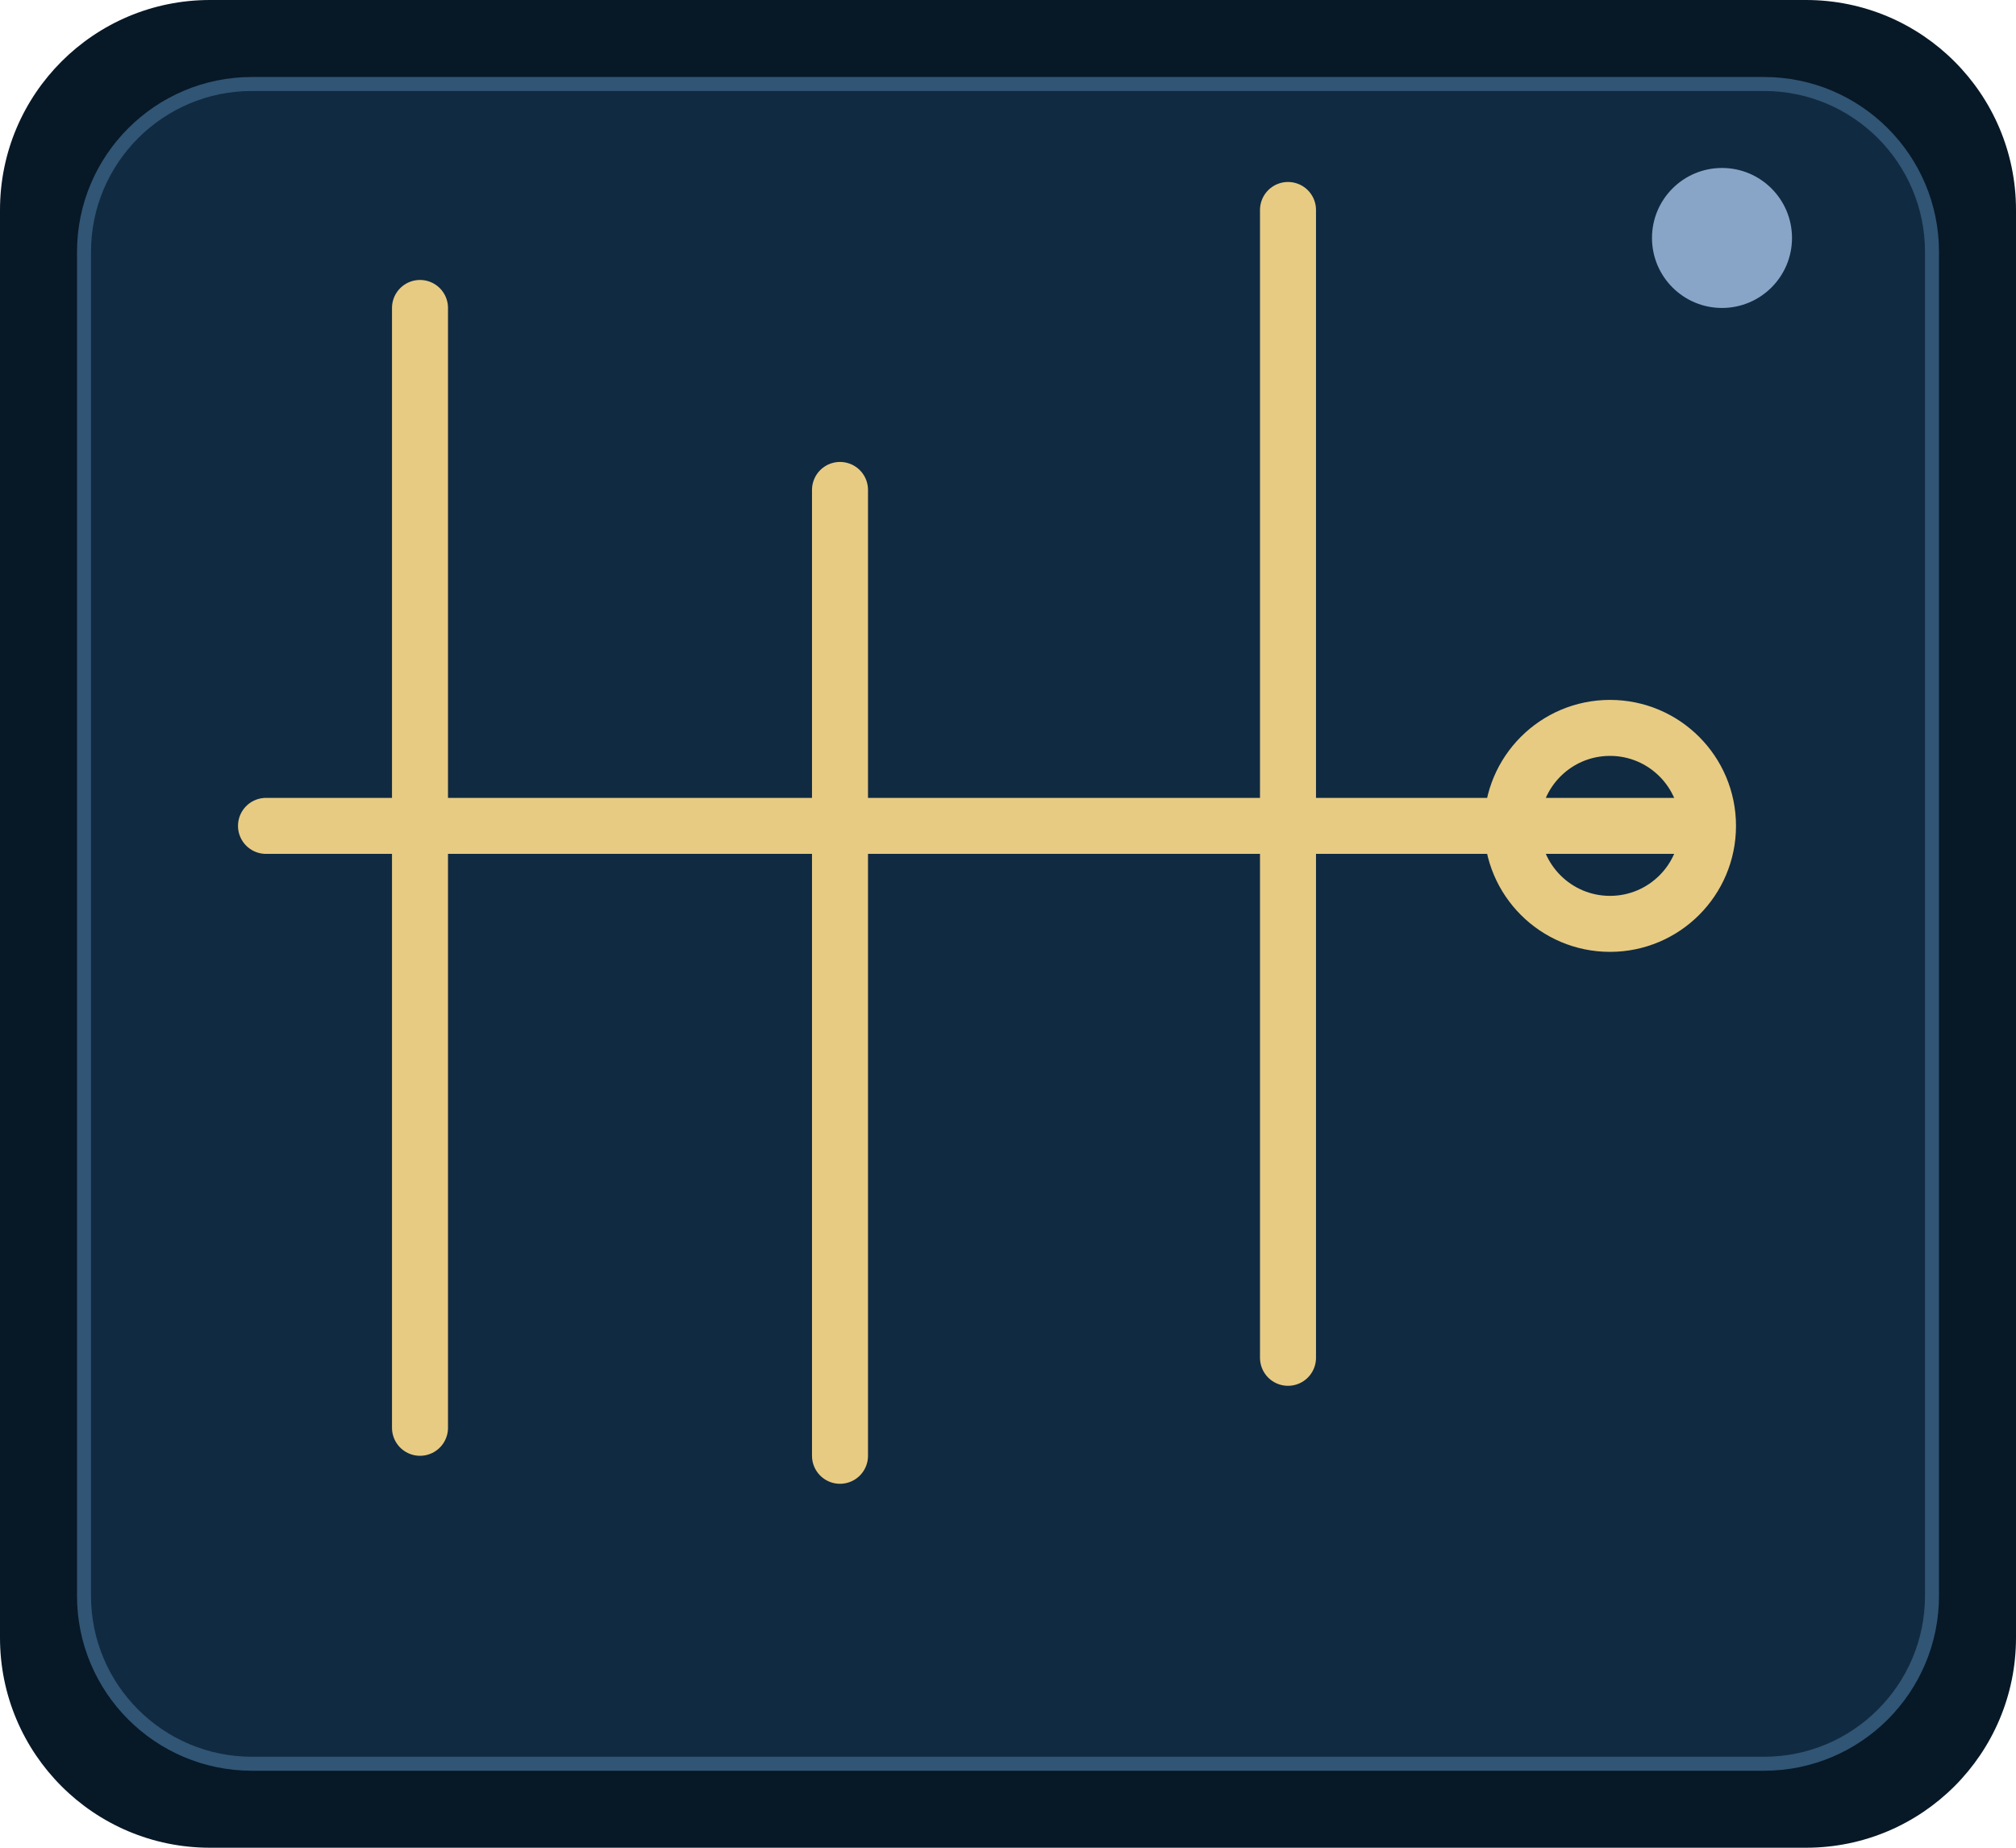
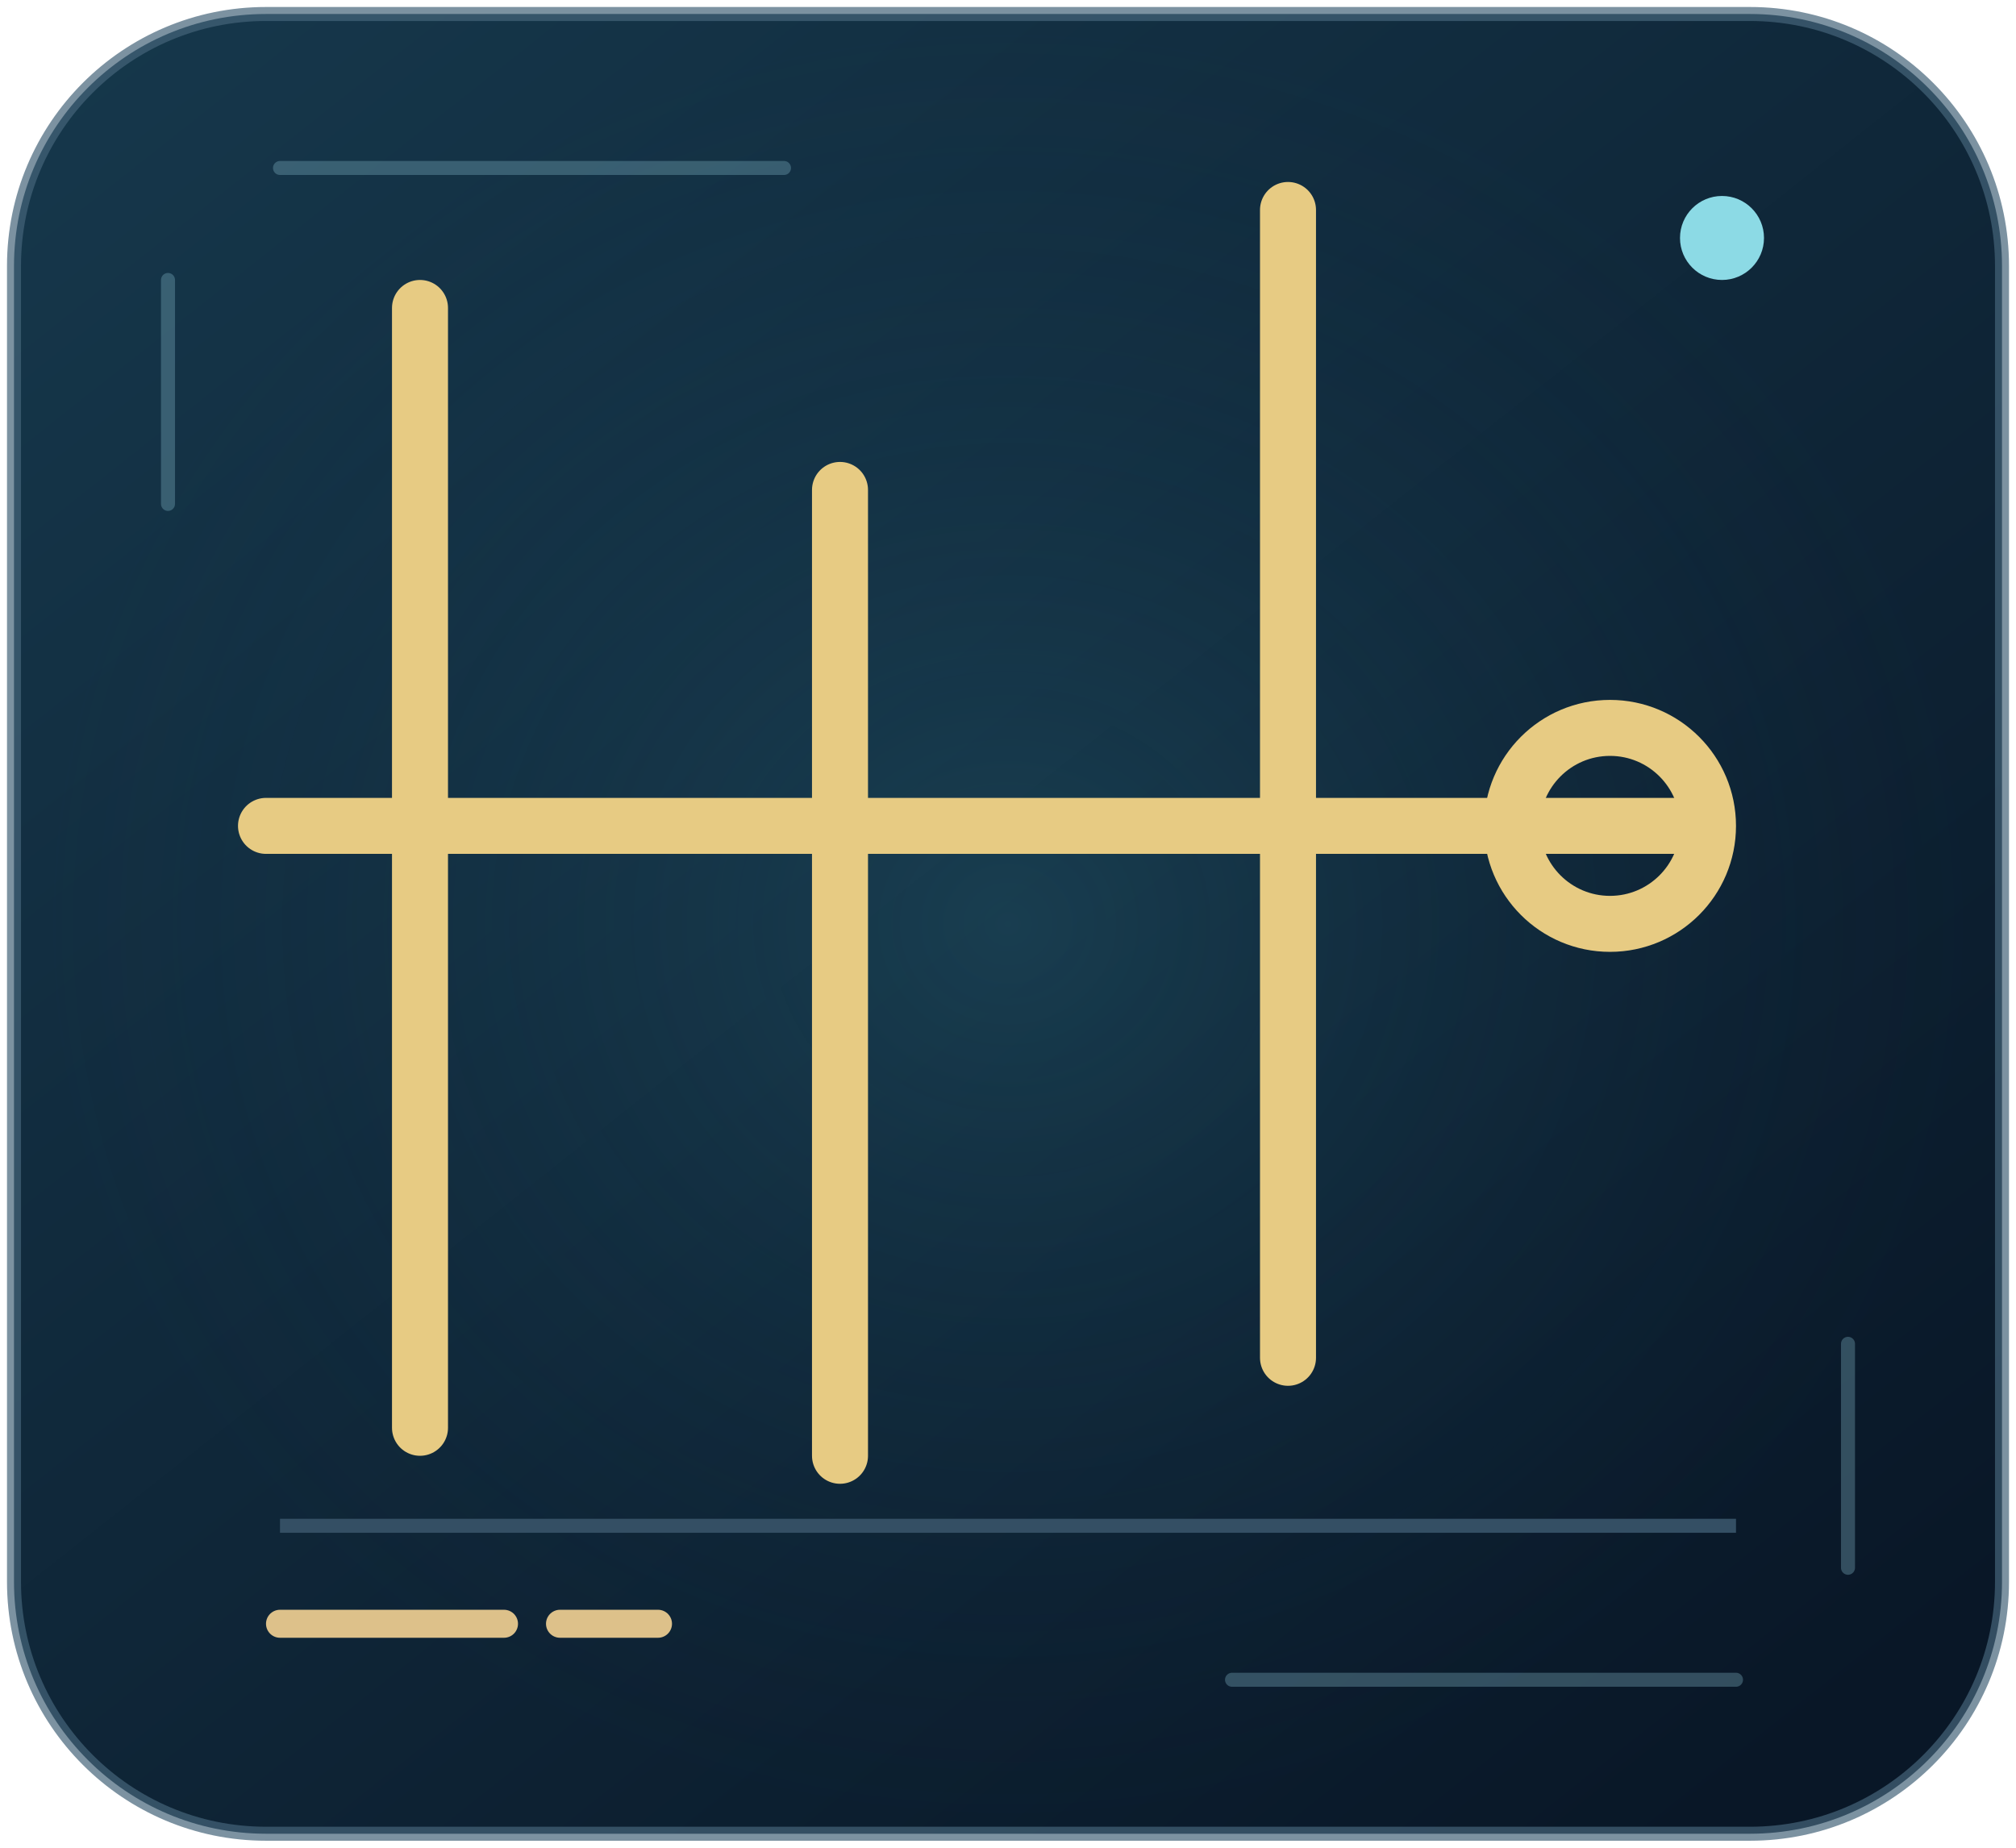
<svg xmlns="http://www.w3.org/2000/svg" viewBox="0 0 144 132" role="img" aria-labelledby="title">
-   <rect width="144" height="132" rx="15" fill="#071827" />
-   <rect x="6" y="6" width="132" height="120" rx="12" fill="#102a41" stroke="#315574" />
-   <circle cx="123" cy="17" r="5" fill="#a6c4ea" opacity=".8" />
+   <defs>
+     <linearGradient id="plate" x2=".85" y2="1">
+       <stop stop-color="#16384c" />
+       <stop offset="1" stop-color="#091727" />
+     </linearGradient>
+     <radialGradient id="light">
+       <stop stop-color="#3a90a4" stop-opacity=".22" />
+       <stop offset="1" stop-color="#1a425b" stop-opacity="0" />
+     </radialGradient>
+   </defs>
+   <rect x="1" y="1" width="142" height="130" rx="18" fill="url(#plate)" stroke="#45647a" stroke-opacity=".7" />
+   <rect x="2" y="2" width="140" height="128" rx="17" fill="url(#light)" />
+   <path d="M20 12h36M12 20v16M124 120h-36M132 112V96" stroke="#7eb2c4" stroke-opacity=".35" stroke-linecap="round" />
+   <path d="M20 109h104" stroke="#344f64" />
+   <path d="M20 116h16M40 116h7" stroke="#ddc18a" stroke-width="2" stroke-linecap="round" />
+   <circle cx="123" cy="17" r="3" fill="#8cdae5" />
  <g fill="none" stroke="#e7cb83" stroke-width="4" stroke-linecap="round" stroke-linejoin="round">
    <path d="M19 59h102" />
    <path d="M30 59v-37M30 59v43M60 59v-24M60 59v45M92 59v-44M92 59v38" />
    <circle cx="115" cy="59" r="7" />
  </g>
</svg>
